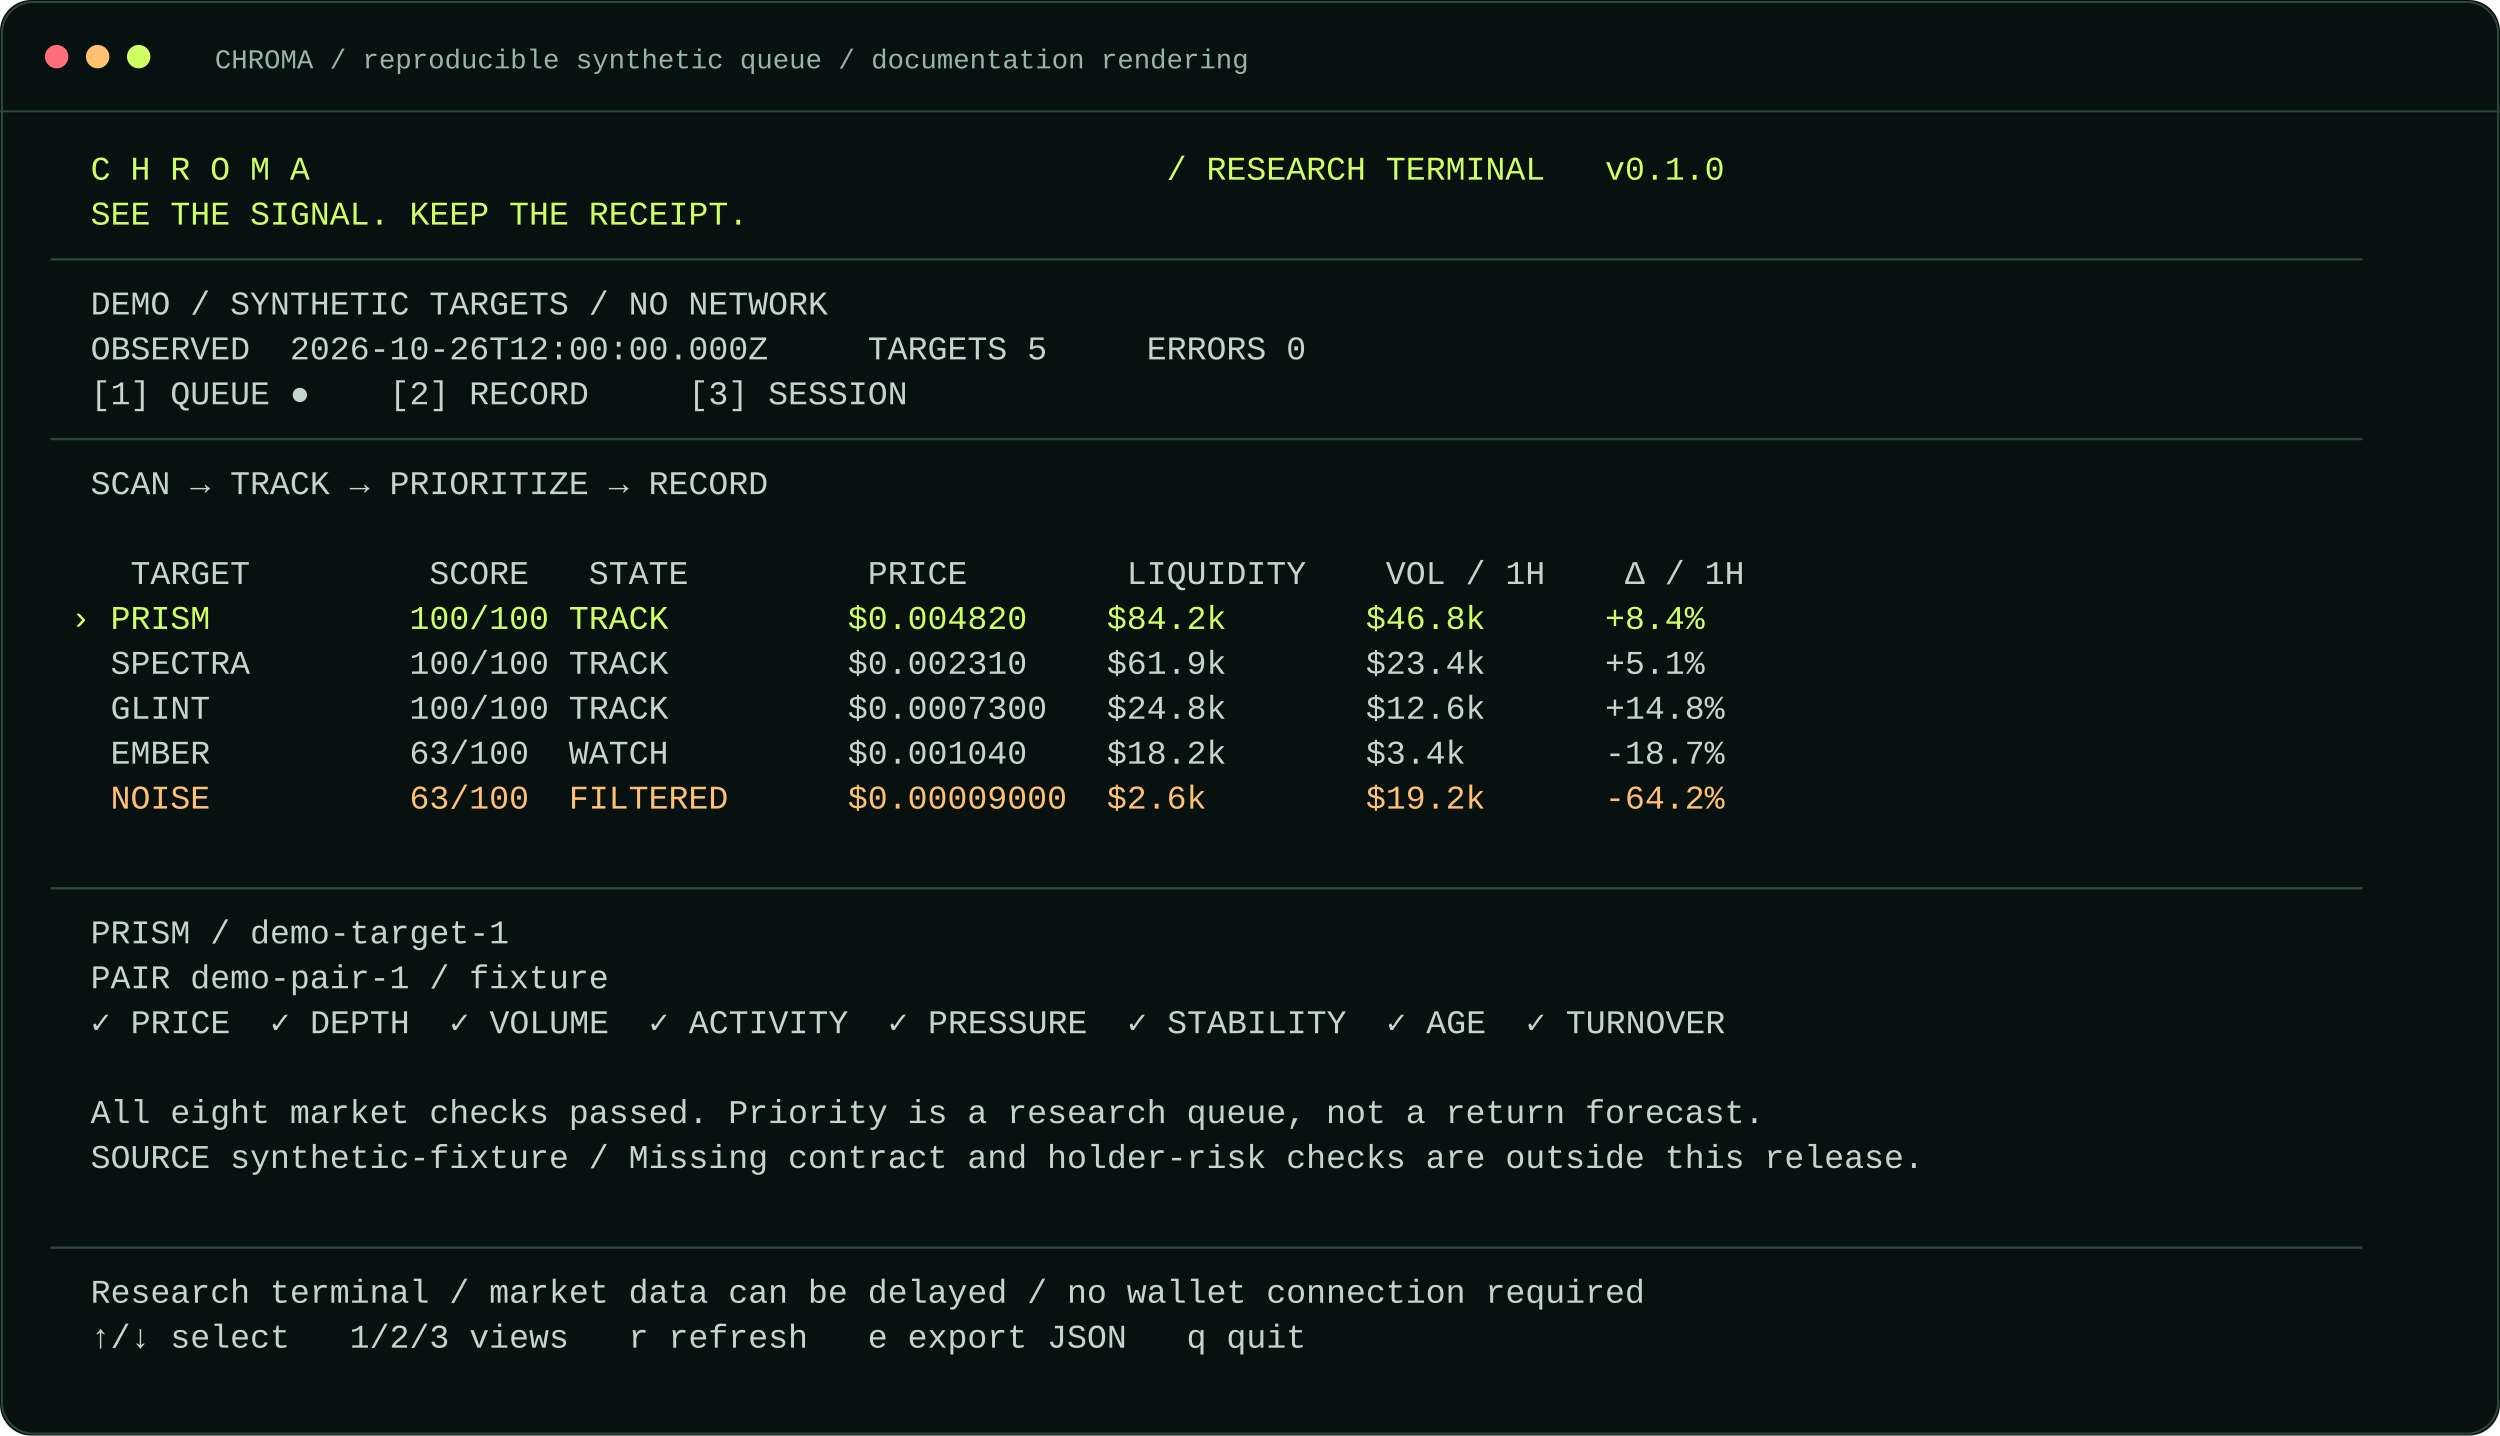
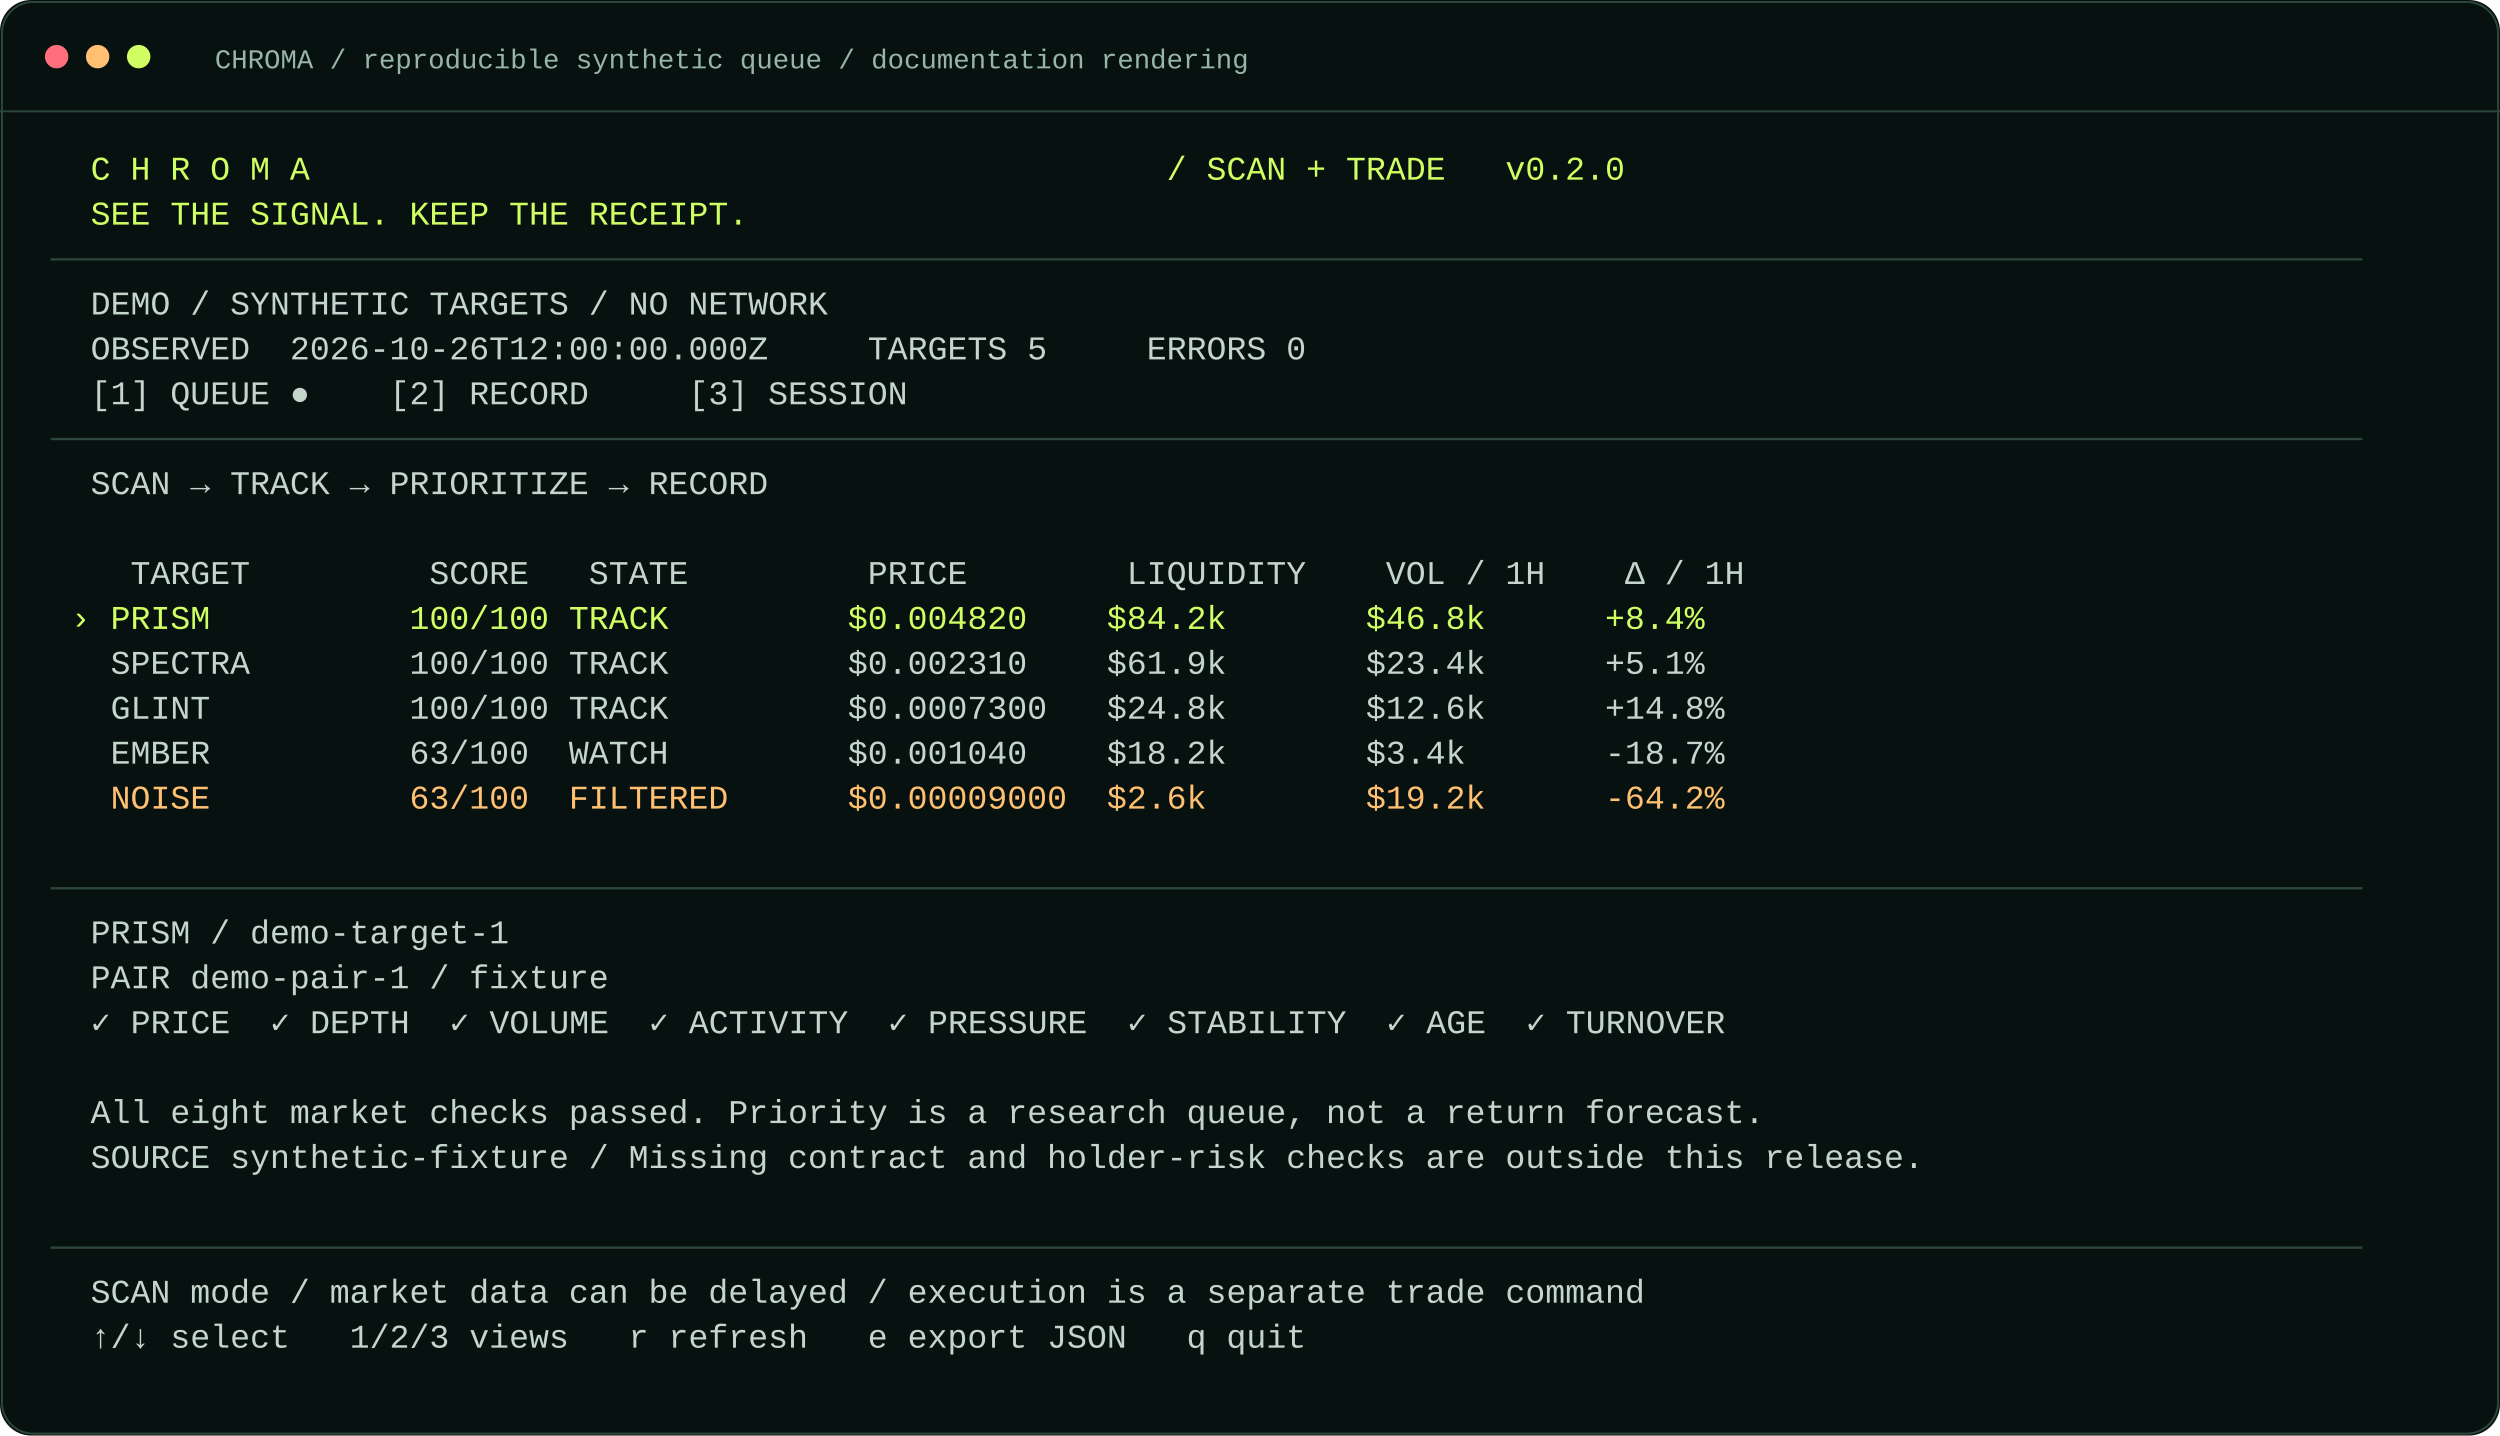
<svg xmlns="http://www.w3.org/2000/svg" width="1280" height="735" viewBox="0 0 1280 735" role="img" aria-label="CHROMA / reproducible synthetic queue / documentation rendering">
  <rect width="1280" height="735" rx="16" fill="#07110f" />
  <rect x="1" y="1" width="1278" height="733" rx="16" stroke="#2d463b" fill="none" />
  <path d="M0 57H1280" stroke="#2d463b" />
  <circle cx="29" cy="29" r="6" fill="#ff6f7b" />
  <circle cx="50" cy="29" r="6" fill="#ffc071" />
  <circle cx="71" cy="29" r="6" fill="#cfff63" />
  <text x="110" y="35" font-family="Consolas,'Courier New',monospace" font-size="14" fill="#98b5a9">CHROMA / reproducible synthetic queue / documentation rendering</text>
-   <text xml:space="preserve" x="26" y="92" font-family="Consolas,'Courier New',monospace" font-size="17" fill="#cfff63">  C H R O M A                                           / RESEARCH TERMINAL   v0.1.0</text>
+   <text xml:space="preserve" x="26" y="92" font-family="Consolas,'Courier New',monospace" font-size="17" fill="#cfff63">  C H R O M A                                           / SCAN + TRADE   v0.2.0</text>
  <text xml:space="preserve" x="26" y="115" font-family="Consolas,'Courier New',monospace" font-size="17" fill="#cfff63">  SEE THE SIGNAL. KEEP THE RECEIPT.</text>
  <text xml:space="preserve" x="26" y="138" font-family="Consolas,'Courier New',monospace" font-size="17" fill="#2d463b">────────────────────────────────────────────────────────────────────────────────────────────────────────────────────</text>
  <text xml:space="preserve" x="26" y="161" font-family="Consolas,'Courier New',monospace" font-size="17" fill="#c4d5cc">  DEMO / SYNTHETIC TARGETS / NO NETWORK</text>
  <text xml:space="preserve" x="26" y="184" font-family="Consolas,'Courier New',monospace" font-size="17" fill="#c4d5cc">  OBSERVED  2026-10-26T12:00:00.000Z     TARGETS 5     ERRORS 0</text>
  <text xml:space="preserve" x="26" y="207" font-family="Consolas,'Courier New',monospace" font-size="17" fill="#c4d5cc">  [1] QUEUE ●    [2] RECORD     [3] SESSION </text>
  <text xml:space="preserve" x="26" y="230" font-family="Consolas,'Courier New',monospace" font-size="17" fill="#2d463b">────────────────────────────────────────────────────────────────────────────────────────────────────────────────────</text>
  <text xml:space="preserve" x="26" y="253" font-family="Consolas,'Courier New',monospace" font-size="17" fill="#c4d5cc">  SCAN → TRACK → PRIORITIZE → RECORD</text>
  <text xml:space="preserve" x="26" y="276" font-family="Consolas,'Courier New',monospace" font-size="17" fill="#c4d5cc" />
  <text xml:space="preserve" x="26" y="299" font-family="Consolas,'Courier New',monospace" font-size="17" fill="#c4d5cc">    TARGET         SCORE   STATE         PRICE        LIQUIDITY    VOL / 1H    Δ / 1H</text>
  <text xml:space="preserve" x="26" y="322" font-family="Consolas,'Courier New',monospace" font-size="17" fill="#cfff63"> › PRISM          100/100 TRACK         $0.004820    $84.2k       $46.8k      +8.4%</text>
  <text xml:space="preserve" x="26" y="345" font-family="Consolas,'Courier New',monospace" font-size="17" fill="#c4d5cc">   SPECTRA        100/100 TRACK         $0.002310    $61.9k       $23.4k      +5.1%</text>
  <text xml:space="preserve" x="26" y="368" font-family="Consolas,'Courier New',monospace" font-size="17" fill="#c4d5cc">   GLINT          100/100 TRACK         $0.0007300   $24.8k       $12.6k      +14.8%</text>
  <text xml:space="preserve" x="26" y="391" font-family="Consolas,'Courier New',monospace" font-size="17" fill="#c4d5cc">   EMBER          63/100  WATCH         $0.001040    $18.2k       $3.4k       -18.7%</text>
  <text xml:space="preserve" x="26" y="414" font-family="Consolas,'Courier New',monospace" font-size="17" fill="#ffc071">   NOISE          63/100  FILTERED      $0.00009000  $2.6k        $19.2k      -64.2%</text>
  <text xml:space="preserve" x="26" y="437" font-family="Consolas,'Courier New',monospace" font-size="17" fill="#c4d5cc" />
  <text xml:space="preserve" x="26" y="460" font-family="Consolas,'Courier New',monospace" font-size="17" fill="#2d463b">────────────────────────────────────────────────────────────────────────────────────────────────────────────────────</text>
  <text xml:space="preserve" x="26" y="483" font-family="Consolas,'Courier New',monospace" font-size="17" fill="#c4d5cc">  PRISM / demo-target-1</text>
  <text xml:space="preserve" x="26" y="506" font-family="Consolas,'Courier New',monospace" font-size="17" fill="#c4d5cc">  PAIR demo-pair-1 / fixture</text>
  <text xml:space="preserve" x="26" y="529" font-family="Consolas,'Courier New',monospace" font-size="17" fill="#c4d5cc">  ✓ PRICE  ✓ DEPTH  ✓ VOLUME  ✓ ACTIVITY  ✓ PRESSURE  ✓ STABILITY  ✓ AGE  ✓ TURNOVER</text>
  <text xml:space="preserve" x="26" y="552" font-family="Consolas,'Courier New',monospace" font-size="17" fill="#c4d5cc" />
  <text xml:space="preserve" x="26" y="575" font-family="Consolas,'Courier New',monospace" font-size="17" fill="#c4d5cc">  All eight market checks passed. Priority is a research queue, not a return forecast.</text>
  <text xml:space="preserve" x="26" y="598" font-family="Consolas,'Courier New',monospace" font-size="17" fill="#c4d5cc">  SOURCE synthetic-fixture / Missing contract and holder-risk checks are outside this release.</text>
  <text xml:space="preserve" x="26" y="621" font-family="Consolas,'Courier New',monospace" font-size="17" fill="#c4d5cc" />
  <text xml:space="preserve" x="26" y="644" font-family="Consolas,'Courier New',monospace" font-size="17" fill="#2d463b">────────────────────────────────────────────────────────────────────────────────────────────────────────────────────</text>
-   <text xml:space="preserve" x="26" y="667" font-family="Consolas,'Courier New',monospace" font-size="17" fill="#c4d5cc">  Research terminal / market data can be delayed / no wallet connection required</text>
+   <text xml:space="preserve" x="26" y="667" font-family="Consolas,'Courier New',monospace" font-size="17" fill="#c4d5cc">  SCAN mode / market data can be delayed / execution is a separate trade command</text>
  <text xml:space="preserve" x="26" y="690" font-family="Consolas,'Courier New',monospace" font-size="17" fill="#c4d5cc">  ↑/↓ select   1/2/3 views   r refresh   e export JSON   q quit</text>
</svg>
